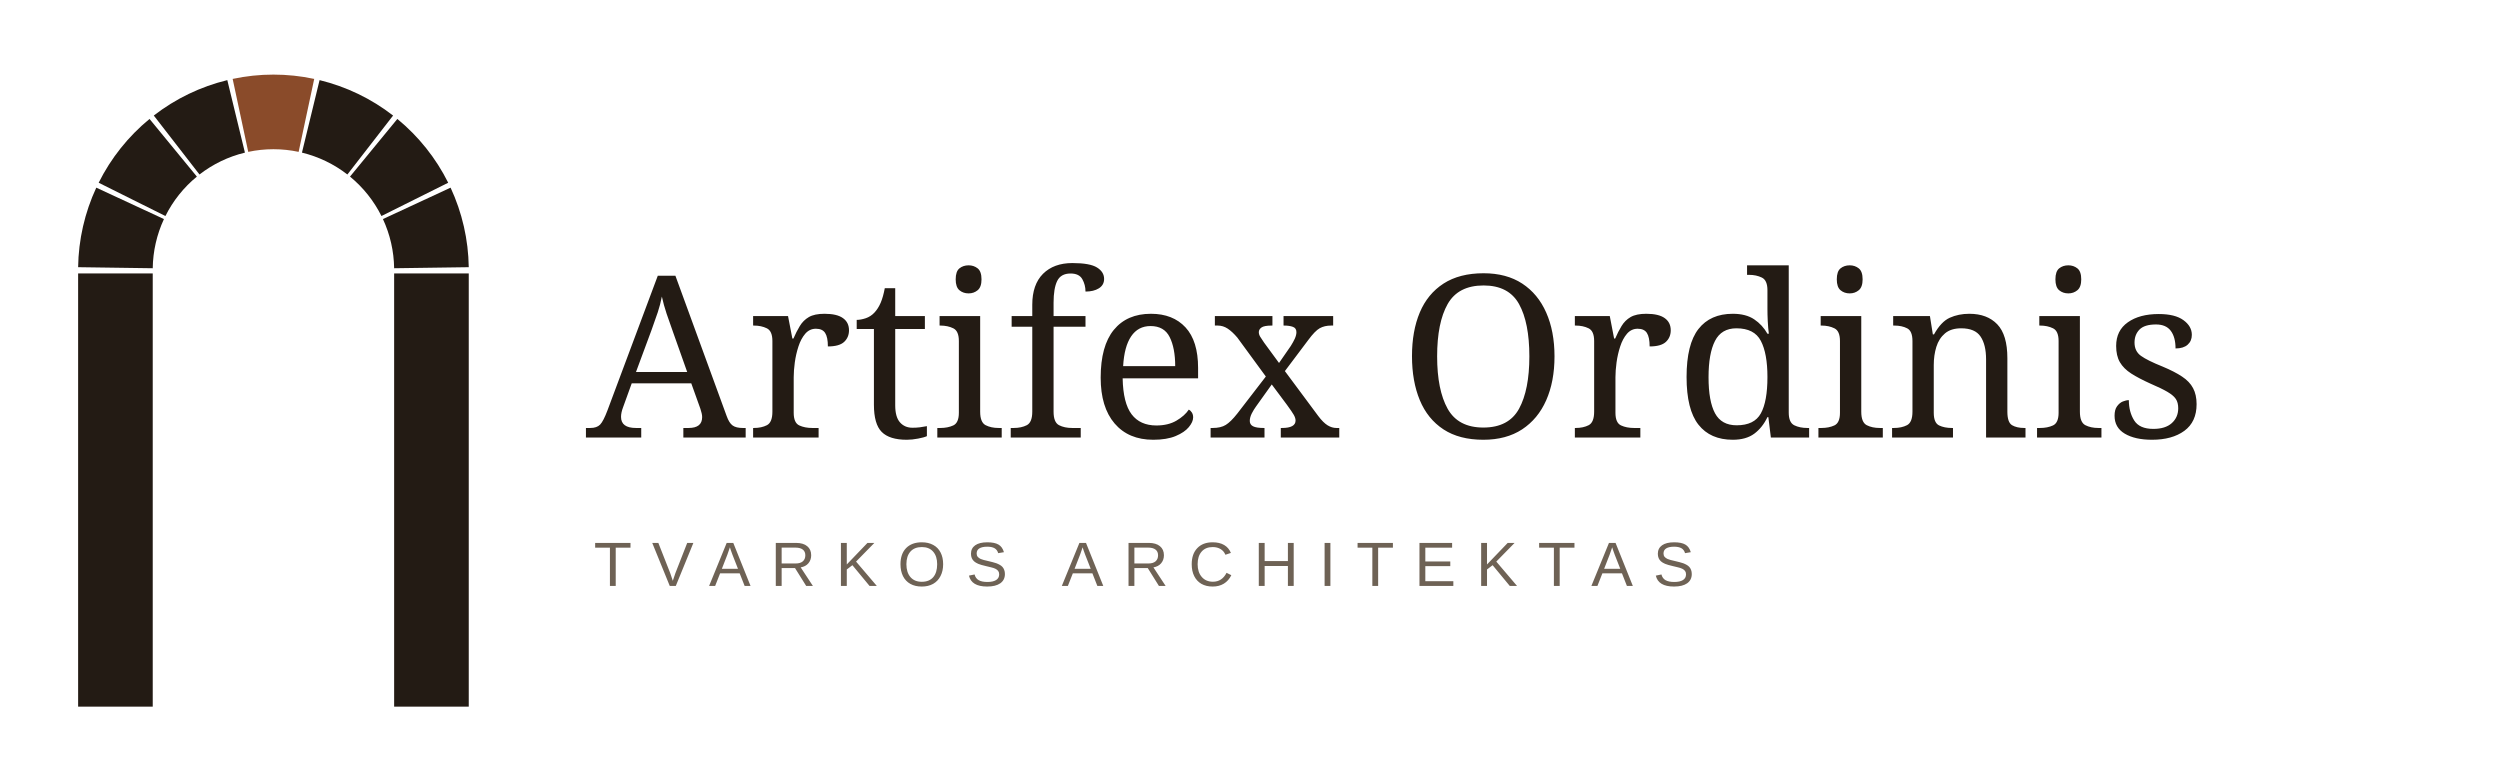
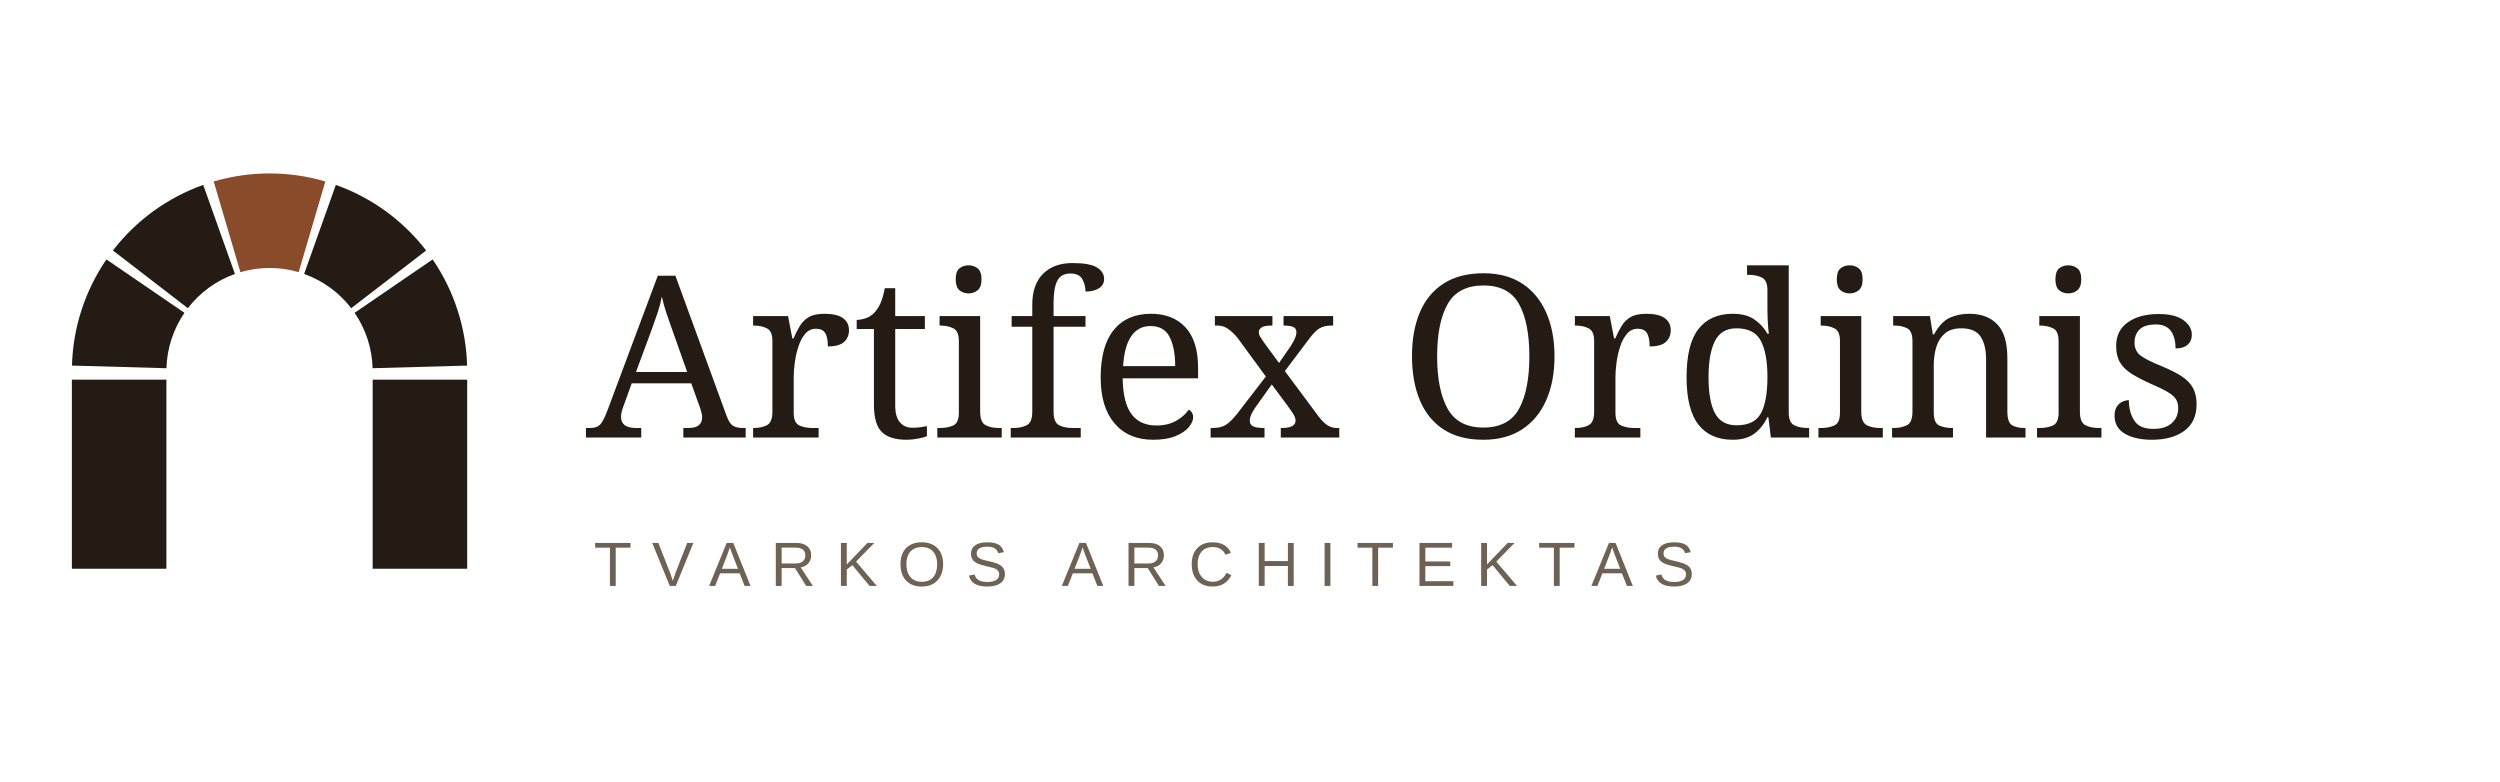
<svg xmlns="http://www.w3.org/2000/svg" viewBox="0 0 640 200" role="img" aria-label="Artifex Ordinis">
  <style>.i{fill:#231B14}.k{fill:#8A4B2A}.w{fill:#231B14;font-family:Fraunces,Georgia,serif}.s{fill:#6E6255;font-family:'Source Sans 3',Arial,sans-serif;letter-spacing:.32em}@media (prefers-color-scheme:dark){.i,.w{fill:#F1E9DD}.k{fill:#D08A5C}.s{fill:#A89A88}}</style>
-   <g transform="translate(20,19.1) scale(1)">
-     <path class="i" d="M0.00 49.30A50.0 50.0 0 0 1 4.65 28.94L21.97 36.98A30.90 30.90 0 0 0 19.10 49.57Z" />
-     <path class="i" d="M5.26 27.68A50.0 50.0 0 0 1 18.28 11.35L30.40 26.11A30.90 30.90 0 0 0 22.35 36.20Z" />
-     <path class="i" d="M19.37 10.48A50.0 50.0 0 0 1 38.19 1.41L42.70 19.97A30.90 30.90 0 0 0 31.07 25.57Z" />
-     <path class="k" d="M39.56 1.10A50.0 50.0 0 0 1 60.44 1.10L56.45 19.78A30.90 30.90 0 0 0 43.55 19.78Z" />
-     <path class="i" d="M61.81 1.41A50.0 50.0 0 0 1 80.63 10.48L68.93 25.57A30.90 30.90 0 0 0 57.30 19.97Z" />
-     <path class="i" d="M81.72 11.35A50.0 50.0 0 0 1 94.74 27.68L77.65 36.20A30.90 30.90 0 0 0 69.60 26.11Z" />
-     <path class="i" d="M95.35 28.94A50.0 50.0 0 0 1 100.00 49.30L80.90 49.57A30.90 30.90 0 0 0 78.03 36.98Z" />
-     <path class="i" d="M0 50.90H19.10V161.80H0Z" />
-     <path class="i" d="M80.90 50.90H100.00V161.80H80.90Z" />
+   <g transform="translate(14,40) scale(1.1)">
+     <path class="i" d="M4.02 48.72A46 46 0 0 1 12.04 24.01L30.20 36.44A24 24 0 0 0 26.01 49.33ZM13.55 21.93A46 46 0 0 1 34.57 6.67L41.95 27.39A24 24 0 0 0 30.99 35.36ZM65.43 6.67A46 46 0 0 1 86.45 21.93L69.01 35.36A24 24 0 0 0 58.05 27.39ZM87.96 24.01A46 46 0 0 1 95.98 48.72L73.99 49.33A24 24 0 0 0 69.80 36.44ZM4 52H26V96H4ZM74 52H96V96H74Z" />
+     <path class="k" d="M37.01 5.87A46 46 0 0 1 62.99 5.87L56.78 26.98A24 24 0 0 0 43.22 26.98Z" />
  </g>
  <text class="w" x="150" y="112" font-size="58" font-weight="500">Artifex Ordinis</text>
  <text class="s" x="152" y="150" font-size="16">TVARKOS ARCHITEKTAS</text>
</svg>
